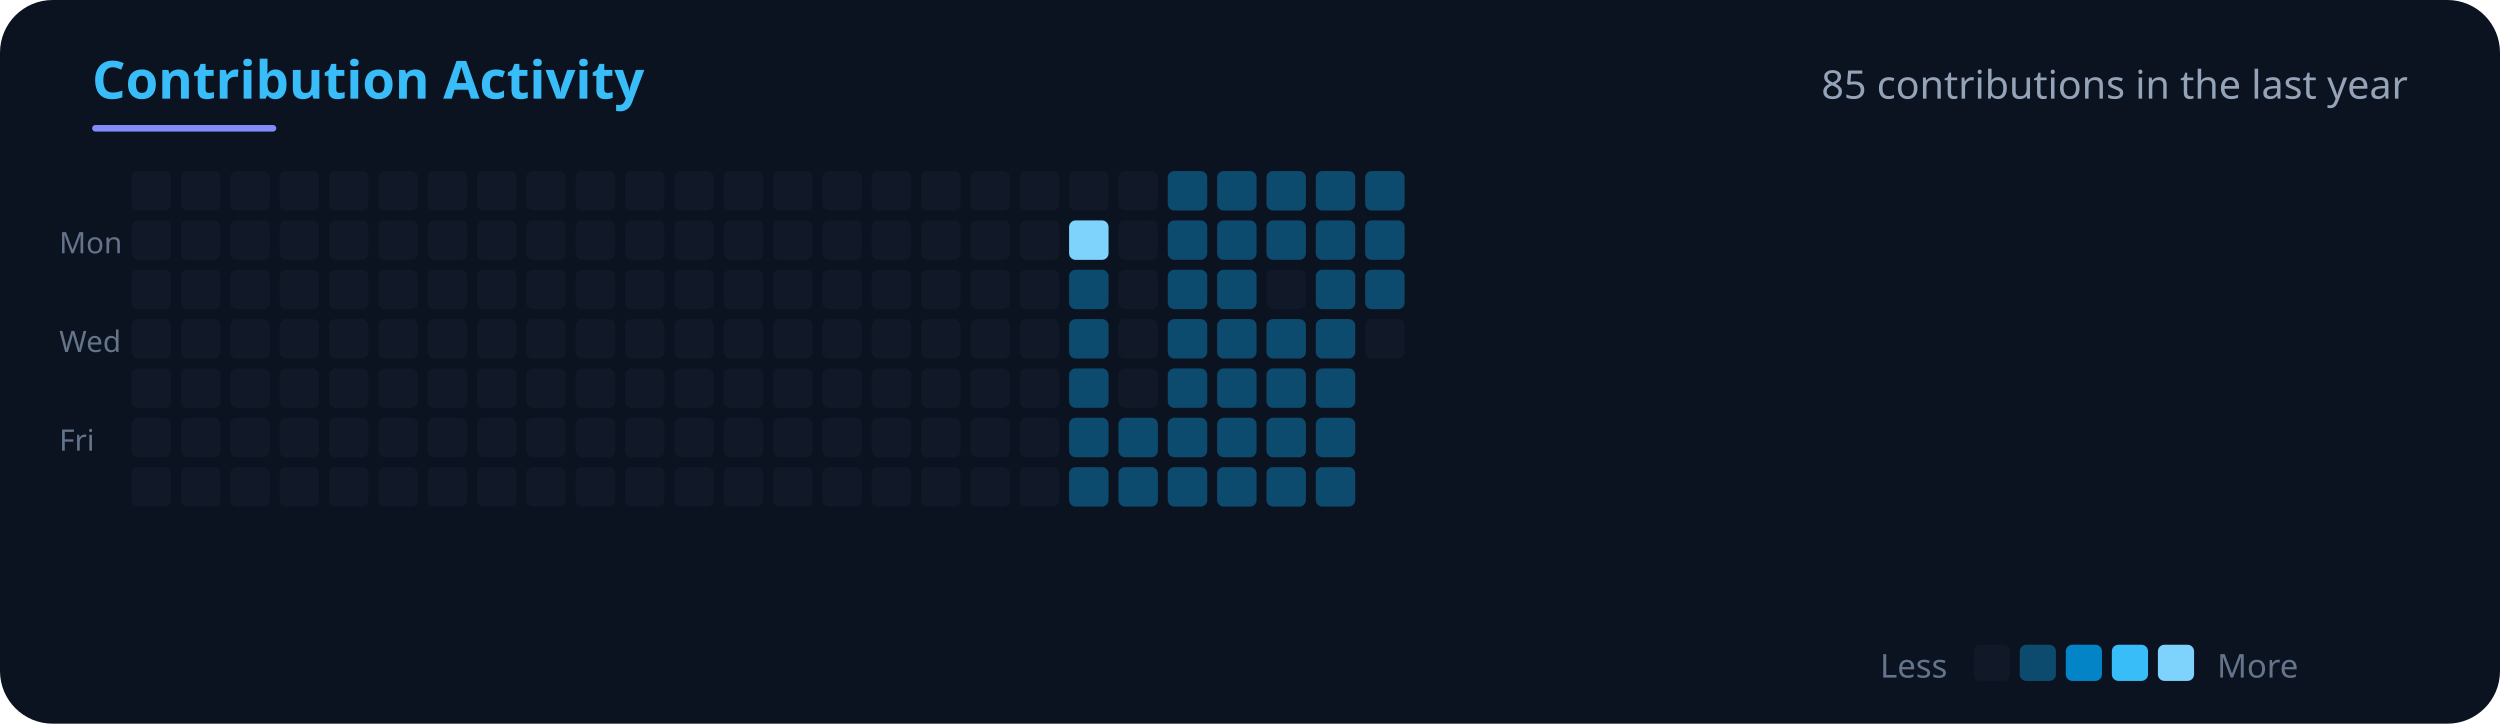
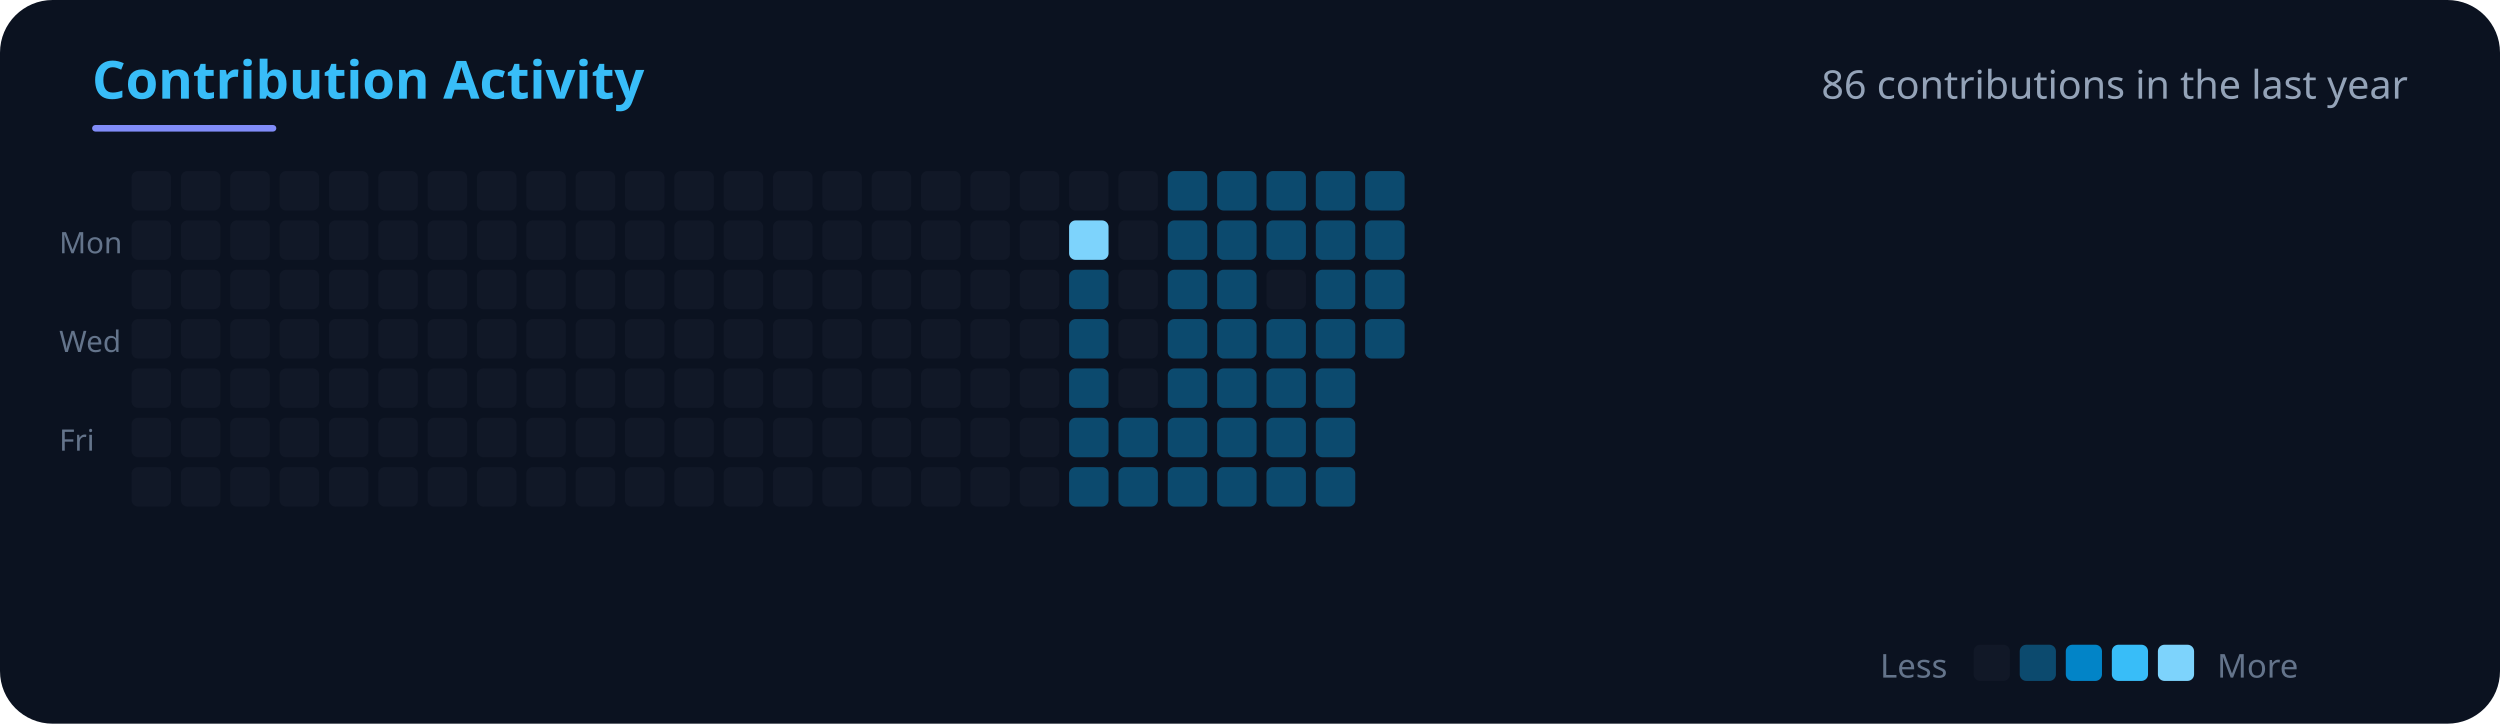
<svg xmlns="http://www.w3.org/2000/svg" width="760" height="220" viewBox="0 0 760 220" role="img">
  <rect width="100%" height="100%" rx="16" fill="#0B1220" />
  <text x="28" y="30" fill="#38BDF8" font-family="Segoe UI, Ubuntu, sans-serif" font-size="16" font-weight="700">Contribution Activity</text>
-   <text x="732" y="30" text-anchor="end" fill="#94A3B8" font-family="Segoe UI, Ubuntu, sans-serif" font-size="12">85 contributions in the last year</text>
+   <text x="732" y="30" text-anchor="end" fill="#94A3B8" font-family="Segoe UI, Ubuntu, sans-serif" font-size="12">86 contributions in the last year</text>
  <rect x="28" y="38" width="56" height="2" rx="1" fill="#818CF8" />
  <text x="18" y="77" fill="#64748B" font-family="Segoe UI, Ubuntu, sans-serif" font-size="9">Mon</text>
  <text x="18" y="107" fill="#64748B" font-family="Segoe UI, Ubuntu, sans-serif" font-size="9">Wed</text>
  <text x="18" y="137" fill="#64748B" font-family="Segoe UI, Ubuntu, sans-serif" font-size="9">Fri</text>
  <rect x="40" y="52" width="12" height="12" rx="2" fill="#111827" />
  <rect x="40" y="67" width="12" height="12" rx="2" fill="#111827" />
  <rect x="40" y="82" width="12" height="12" rx="2" fill="#111827" />
  <rect x="40" y="97" width="12" height="12" rx="2" fill="#111827" />
  <rect x="40" y="112" width="12" height="12" rx="2" fill="#111827" />
  <rect x="40" y="127" width="12" height="12" rx="2" fill="#111827" />
  <rect x="40" y="142" width="12" height="12" rx="2" fill="#111827" />
  <rect x="55" y="52" width="12" height="12" rx="2" fill="#111827" />
  <rect x="55" y="67" width="12" height="12" rx="2" fill="#111827" />
  <rect x="55" y="82" width="12" height="12" rx="2" fill="#111827" />
  <rect x="55" y="97" width="12" height="12" rx="2" fill="#111827" />
  <rect x="55" y="112" width="12" height="12" rx="2" fill="#111827" />
  <rect x="55" y="127" width="12" height="12" rx="2" fill="#111827" />
  <rect x="55" y="142" width="12" height="12" rx="2" fill="#111827" />
  <rect x="70" y="52" width="12" height="12" rx="2" fill="#111827" />
  <rect x="70" y="67" width="12" height="12" rx="2" fill="#111827" />
  <rect x="70" y="82" width="12" height="12" rx="2" fill="#111827" />
  <rect x="70" y="97" width="12" height="12" rx="2" fill="#111827" />
  <rect x="70" y="112" width="12" height="12" rx="2" fill="#111827" />
  <rect x="70" y="127" width="12" height="12" rx="2" fill="#111827" />
  <rect x="70" y="142" width="12" height="12" rx="2" fill="#111827" />
  <rect x="85" y="52" width="12" height="12" rx="2" fill="#111827" />
  <rect x="85" y="67" width="12" height="12" rx="2" fill="#111827" />
  <rect x="85" y="82" width="12" height="12" rx="2" fill="#111827" />
  <rect x="85" y="97" width="12" height="12" rx="2" fill="#111827" />
  <rect x="85" y="112" width="12" height="12" rx="2" fill="#111827" />
  <rect x="85" y="127" width="12" height="12" rx="2" fill="#111827" />
  <rect x="85" y="142" width="12" height="12" rx="2" fill="#111827" />
  <rect x="100" y="52" width="12" height="12" rx="2" fill="#111827" />
  <rect x="100" y="67" width="12" height="12" rx="2" fill="#111827" />
  <rect x="100" y="82" width="12" height="12" rx="2" fill="#111827" />
  <rect x="100" y="97" width="12" height="12" rx="2" fill="#111827" />
  <rect x="100" y="112" width="12" height="12" rx="2" fill="#111827" />
  <rect x="100" y="127" width="12" height="12" rx="2" fill="#111827" />
  <rect x="100" y="142" width="12" height="12" rx="2" fill="#111827" />
  <rect x="115" y="52" width="12" height="12" rx="2" fill="#111827" />
  <rect x="115" y="67" width="12" height="12" rx="2" fill="#111827" />
  <rect x="115" y="82" width="12" height="12" rx="2" fill="#111827" />
  <rect x="115" y="97" width="12" height="12" rx="2" fill="#111827" />
  <rect x="115" y="112" width="12" height="12" rx="2" fill="#111827" />
  <rect x="115" y="127" width="12" height="12" rx="2" fill="#111827" />
  <rect x="115" y="142" width="12" height="12" rx="2" fill="#111827" />
  <rect x="130" y="52" width="12" height="12" rx="2" fill="#111827" />
  <rect x="130" y="67" width="12" height="12" rx="2" fill="#111827" />
  <rect x="130" y="82" width="12" height="12" rx="2" fill="#111827" />
  <rect x="130" y="97" width="12" height="12" rx="2" fill="#111827" />
  <rect x="130" y="112" width="12" height="12" rx="2" fill="#111827" />
  <rect x="130" y="127" width="12" height="12" rx="2" fill="#111827" />
  <rect x="130" y="142" width="12" height="12" rx="2" fill="#111827" />
  <rect x="145" y="52" width="12" height="12" rx="2" fill="#111827" />
  <rect x="145" y="67" width="12" height="12" rx="2" fill="#111827" />
  <rect x="145" y="82" width="12" height="12" rx="2" fill="#111827" />
  <rect x="145" y="97" width="12" height="12" rx="2" fill="#111827" />
  <rect x="145" y="112" width="12" height="12" rx="2" fill="#111827" />
  <rect x="145" y="127" width="12" height="12" rx="2" fill="#111827" />
  <rect x="145" y="142" width="12" height="12" rx="2" fill="#111827" />
  <rect x="160" y="52" width="12" height="12" rx="2" fill="#111827" />
  <rect x="160" y="67" width="12" height="12" rx="2" fill="#111827" />
  <rect x="160" y="82" width="12" height="12" rx="2" fill="#111827" />
  <rect x="160" y="97" width="12" height="12" rx="2" fill="#111827" />
  <rect x="160" y="112" width="12" height="12" rx="2" fill="#111827" />
  <rect x="160" y="127" width="12" height="12" rx="2" fill="#111827" />
  <rect x="160" y="142" width="12" height="12" rx="2" fill="#111827" />
  <rect x="175" y="52" width="12" height="12" rx="2" fill="#111827" />
  <rect x="175" y="67" width="12" height="12" rx="2" fill="#111827" />
  <rect x="175" y="82" width="12" height="12" rx="2" fill="#111827" />
  <rect x="175" y="97" width="12" height="12" rx="2" fill="#111827" />
  <rect x="175" y="112" width="12" height="12" rx="2" fill="#111827" />
  <rect x="175" y="127" width="12" height="12" rx="2" fill="#111827" />
  <rect x="175" y="142" width="12" height="12" rx="2" fill="#111827" />
  <rect x="190" y="52" width="12" height="12" rx="2" fill="#111827" />
  <rect x="190" y="67" width="12" height="12" rx="2" fill="#111827" />
  <rect x="190" y="82" width="12" height="12" rx="2" fill="#111827" />
  <rect x="190" y="97" width="12" height="12" rx="2" fill="#111827" />
  <rect x="190" y="112" width="12" height="12" rx="2" fill="#111827" />
  <rect x="190" y="127" width="12" height="12" rx="2" fill="#111827" />
  <rect x="190" y="142" width="12" height="12" rx="2" fill="#111827" />
  <rect x="205" y="52" width="12" height="12" rx="2" fill="#111827" />
  <rect x="205" y="67" width="12" height="12" rx="2" fill="#111827" />
  <rect x="205" y="82" width="12" height="12" rx="2" fill="#111827" />
  <rect x="205" y="97" width="12" height="12" rx="2" fill="#111827" />
  <rect x="205" y="112" width="12" height="12" rx="2" fill="#111827" />
  <rect x="205" y="127" width="12" height="12" rx="2" fill="#111827" />
  <rect x="205" y="142" width="12" height="12" rx="2" fill="#111827" />
  <rect x="220" y="52" width="12" height="12" rx="2" fill="#111827" />
  <rect x="220" y="67" width="12" height="12" rx="2" fill="#111827" />
  <rect x="220" y="82" width="12" height="12" rx="2" fill="#111827" />
  <rect x="220" y="97" width="12" height="12" rx="2" fill="#111827" />
  <rect x="220" y="112" width="12" height="12" rx="2" fill="#111827" />
  <rect x="220" y="127" width="12" height="12" rx="2" fill="#111827" />
  <rect x="220" y="142" width="12" height="12" rx="2" fill="#111827" />
  <rect x="235" y="52" width="12" height="12" rx="2" fill="#111827" />
  <rect x="235" y="67" width="12" height="12" rx="2" fill="#111827" />
  <rect x="235" y="82" width="12" height="12" rx="2" fill="#111827" />
  <rect x="235" y="97" width="12" height="12" rx="2" fill="#111827" />
  <rect x="235" y="112" width="12" height="12" rx="2" fill="#111827" />
  <rect x="235" y="127" width="12" height="12" rx="2" fill="#111827" />
  <rect x="235" y="142" width="12" height="12" rx="2" fill="#111827" />
  <rect x="250" y="52" width="12" height="12" rx="2" fill="#111827" />
  <rect x="250" y="67" width="12" height="12" rx="2" fill="#111827" />
  <rect x="250" y="82" width="12" height="12" rx="2" fill="#111827" />
  <rect x="250" y="97" width="12" height="12" rx="2" fill="#111827" />
  <rect x="250" y="112" width="12" height="12" rx="2" fill="#111827" />
  <rect x="250" y="127" width="12" height="12" rx="2" fill="#111827" />
  <rect x="250" y="142" width="12" height="12" rx="2" fill="#111827" />
  <rect x="265" y="52" width="12" height="12" rx="2" fill="#111827" />
  <rect x="265" y="67" width="12" height="12" rx="2" fill="#111827" />
  <rect x="265" y="82" width="12" height="12" rx="2" fill="#111827" />
  <rect x="265" y="97" width="12" height="12" rx="2" fill="#111827" />
  <rect x="265" y="112" width="12" height="12" rx="2" fill="#111827" />
  <rect x="265" y="127" width="12" height="12" rx="2" fill="#111827" />
  <rect x="265" y="142" width="12" height="12" rx="2" fill="#111827" />
  <rect x="280" y="52" width="12" height="12" rx="2" fill="#111827" />
  <rect x="280" y="67" width="12" height="12" rx="2" fill="#111827" />
  <rect x="280" y="82" width="12" height="12" rx="2" fill="#111827" />
  <rect x="280" y="97" width="12" height="12" rx="2" fill="#111827" />
  <rect x="280" y="112" width="12" height="12" rx="2" fill="#111827" />
  <rect x="280" y="127" width="12" height="12" rx="2" fill="#111827" />
  <rect x="280" y="142" width="12" height="12" rx="2" fill="#111827" />
  <rect x="295" y="52" width="12" height="12" rx="2" fill="#111827" />
  <rect x="295" y="67" width="12" height="12" rx="2" fill="#111827" />
  <rect x="295" y="82" width="12" height="12" rx="2" fill="#111827" />
  <rect x="295" y="97" width="12" height="12" rx="2" fill="#111827" />
  <rect x="295" y="112" width="12" height="12" rx="2" fill="#111827" />
  <rect x="295" y="127" width="12" height="12" rx="2" fill="#111827" />
  <rect x="295" y="142" width="12" height="12" rx="2" fill="#111827" />
  <rect x="310" y="52" width="12" height="12" rx="2" fill="#111827" />
  <rect x="310" y="67" width="12" height="12" rx="2" fill="#111827" />
  <rect x="310" y="82" width="12" height="12" rx="2" fill="#111827" />
  <rect x="310" y="97" width="12" height="12" rx="2" fill="#111827" />
  <rect x="310" y="112" width="12" height="12" rx="2" fill="#111827" />
  <rect x="310" y="127" width="12" height="12" rx="2" fill="#111827" />
  <rect x="310" y="142" width="12" height="12" rx="2" fill="#111827" />
  <rect x="325" y="52" width="12" height="12" rx="2" fill="#111827" />
  <rect x="325" y="67" width="12" height="12" rx="2" fill="#7DD3FC" />
  <rect x="325" y="82" width="12" height="12" rx="2" fill="#0C4A6E" />
  <rect x="325" y="97" width="12" height="12" rx="2" fill="#0C4A6E" />
  <rect x="325" y="112" width="12" height="12" rx="2" fill="#0C4A6E" />
  <rect x="325" y="127" width="12" height="12" rx="2" fill="#0C4A6E" />
  <rect x="325" y="142" width="12" height="12" rx="2" fill="#0C4A6E" />
  <rect x="340" y="52" width="12" height="12" rx="2" fill="#111827" />
  <rect x="340" y="67" width="12" height="12" rx="2" fill="#111827" />
  <rect x="340" y="82" width="12" height="12" rx="2" fill="#111827" />
  <rect x="340" y="97" width="12" height="12" rx="2" fill="#111827" />
  <rect x="340" y="112" width="12" height="12" rx="2" fill="#111827" />
  <rect x="340" y="127" width="12" height="12" rx="2" fill="#0C4A6E" />
  <rect x="340" y="142" width="12" height="12" rx="2" fill="#0C4A6E" />
  <rect x="355" y="52" width="12" height="12" rx="2" fill="#0C4A6E" />
  <rect x="355" y="67" width="12" height="12" rx="2" fill="#0C4A6E" />
  <rect x="355" y="82" width="12" height="12" rx="2" fill="#0C4A6E" />
  <rect x="355" y="97" width="12" height="12" rx="2" fill="#0C4A6E" />
  <rect x="355" y="112" width="12" height="12" rx="2" fill="#0C4A6E" />
  <rect x="355" y="127" width="12" height="12" rx="2" fill="#0C4A6E" />
  <rect x="355" y="142" width="12" height="12" rx="2" fill="#0C4A6E" />
  <rect x="370" y="52" width="12" height="12" rx="2" fill="#0C4A6E" />
  <rect x="370" y="67" width="12" height="12" rx="2" fill="#0C4A6E" />
  <rect x="370" y="82" width="12" height="12" rx="2" fill="#0C4A6E" />
  <rect x="370" y="97" width="12" height="12" rx="2" fill="#0C4A6E" />
  <rect x="370" y="112" width="12" height="12" rx="2" fill="#0C4A6E" />
  <rect x="370" y="127" width="12" height="12" rx="2" fill="#0C4A6E" />
  <rect x="370" y="142" width="12" height="12" rx="2" fill="#0C4A6E" />
  <rect x="385" y="52" width="12" height="12" rx="2" fill="#0C4A6E" />
  <rect x="385" y="67" width="12" height="12" rx="2" fill="#0C4A6E" />
  <rect x="385" y="82" width="12" height="12" rx="2" fill="#111827" />
  <rect x="385" y="97" width="12" height="12" rx="2" fill="#0C4A6E" />
  <rect x="385" y="112" width="12" height="12" rx="2" fill="#0C4A6E" />
  <rect x="385" y="127" width="12" height="12" rx="2" fill="#0C4A6E" />
  <rect x="385" y="142" width="12" height="12" rx="2" fill="#0C4A6E" />
  <rect x="400" y="52" width="12" height="12" rx="2" fill="#0C4A6E" />
  <rect x="400" y="67" width="12" height="12" rx="2" fill="#0C4A6E" />
  <rect x="400" y="82" width="12" height="12" rx="2" fill="#0C4A6E" />
  <rect x="400" y="97" width="12" height="12" rx="2" fill="#0C4A6E" />
  <rect x="400" y="112" width="12" height="12" rx="2" fill="#0C4A6E" />
  <rect x="400" y="127" width="12" height="12" rx="2" fill="#0C4A6E" />
  <rect x="400" y="142" width="12" height="12" rx="2" fill="#0C4A6E" />
  <rect x="415" y="52" width="12" height="12" rx="2" fill="#0C4A6E" />
  <rect x="415" y="67" width="12" height="12" rx="2" fill="#0C4A6E" />
  <rect x="415" y="82" width="12" height="12" rx="2" fill="#0C4A6E" />
-   <rect x="415" y="97" width="12" height="12" rx="2" fill="#111827" />
+   <rect x="415" y="97" width="12" height="12" rx="2" fill="#0C4A6E" />
  <text x="592" y="206" text-anchor="end" fill="#64748B" font-size="10" font-family="Segoe UI, Ubuntu, sans-serif">Less</text>
  <rect x="600" y="196" width="11" height="11" rx="2" fill="#111827" />
  <rect x="614" y="196" width="11" height="11" rx="2" fill="#0C4A6E" />
  <rect x="628" y="196" width="11" height="11" rx="2" fill="#0284C7" />
  <rect x="642" y="196" width="11" height="11" rx="2" fill="#38BDF8" />
  <rect x="656" y="196" width="11" height="11" rx="2" fill="#7DD3FC" />
  <text x="674" y="206" fill="#64748B" font-size="10" font-family="Segoe UI, Ubuntu, sans-serif">More</text>
</svg>
